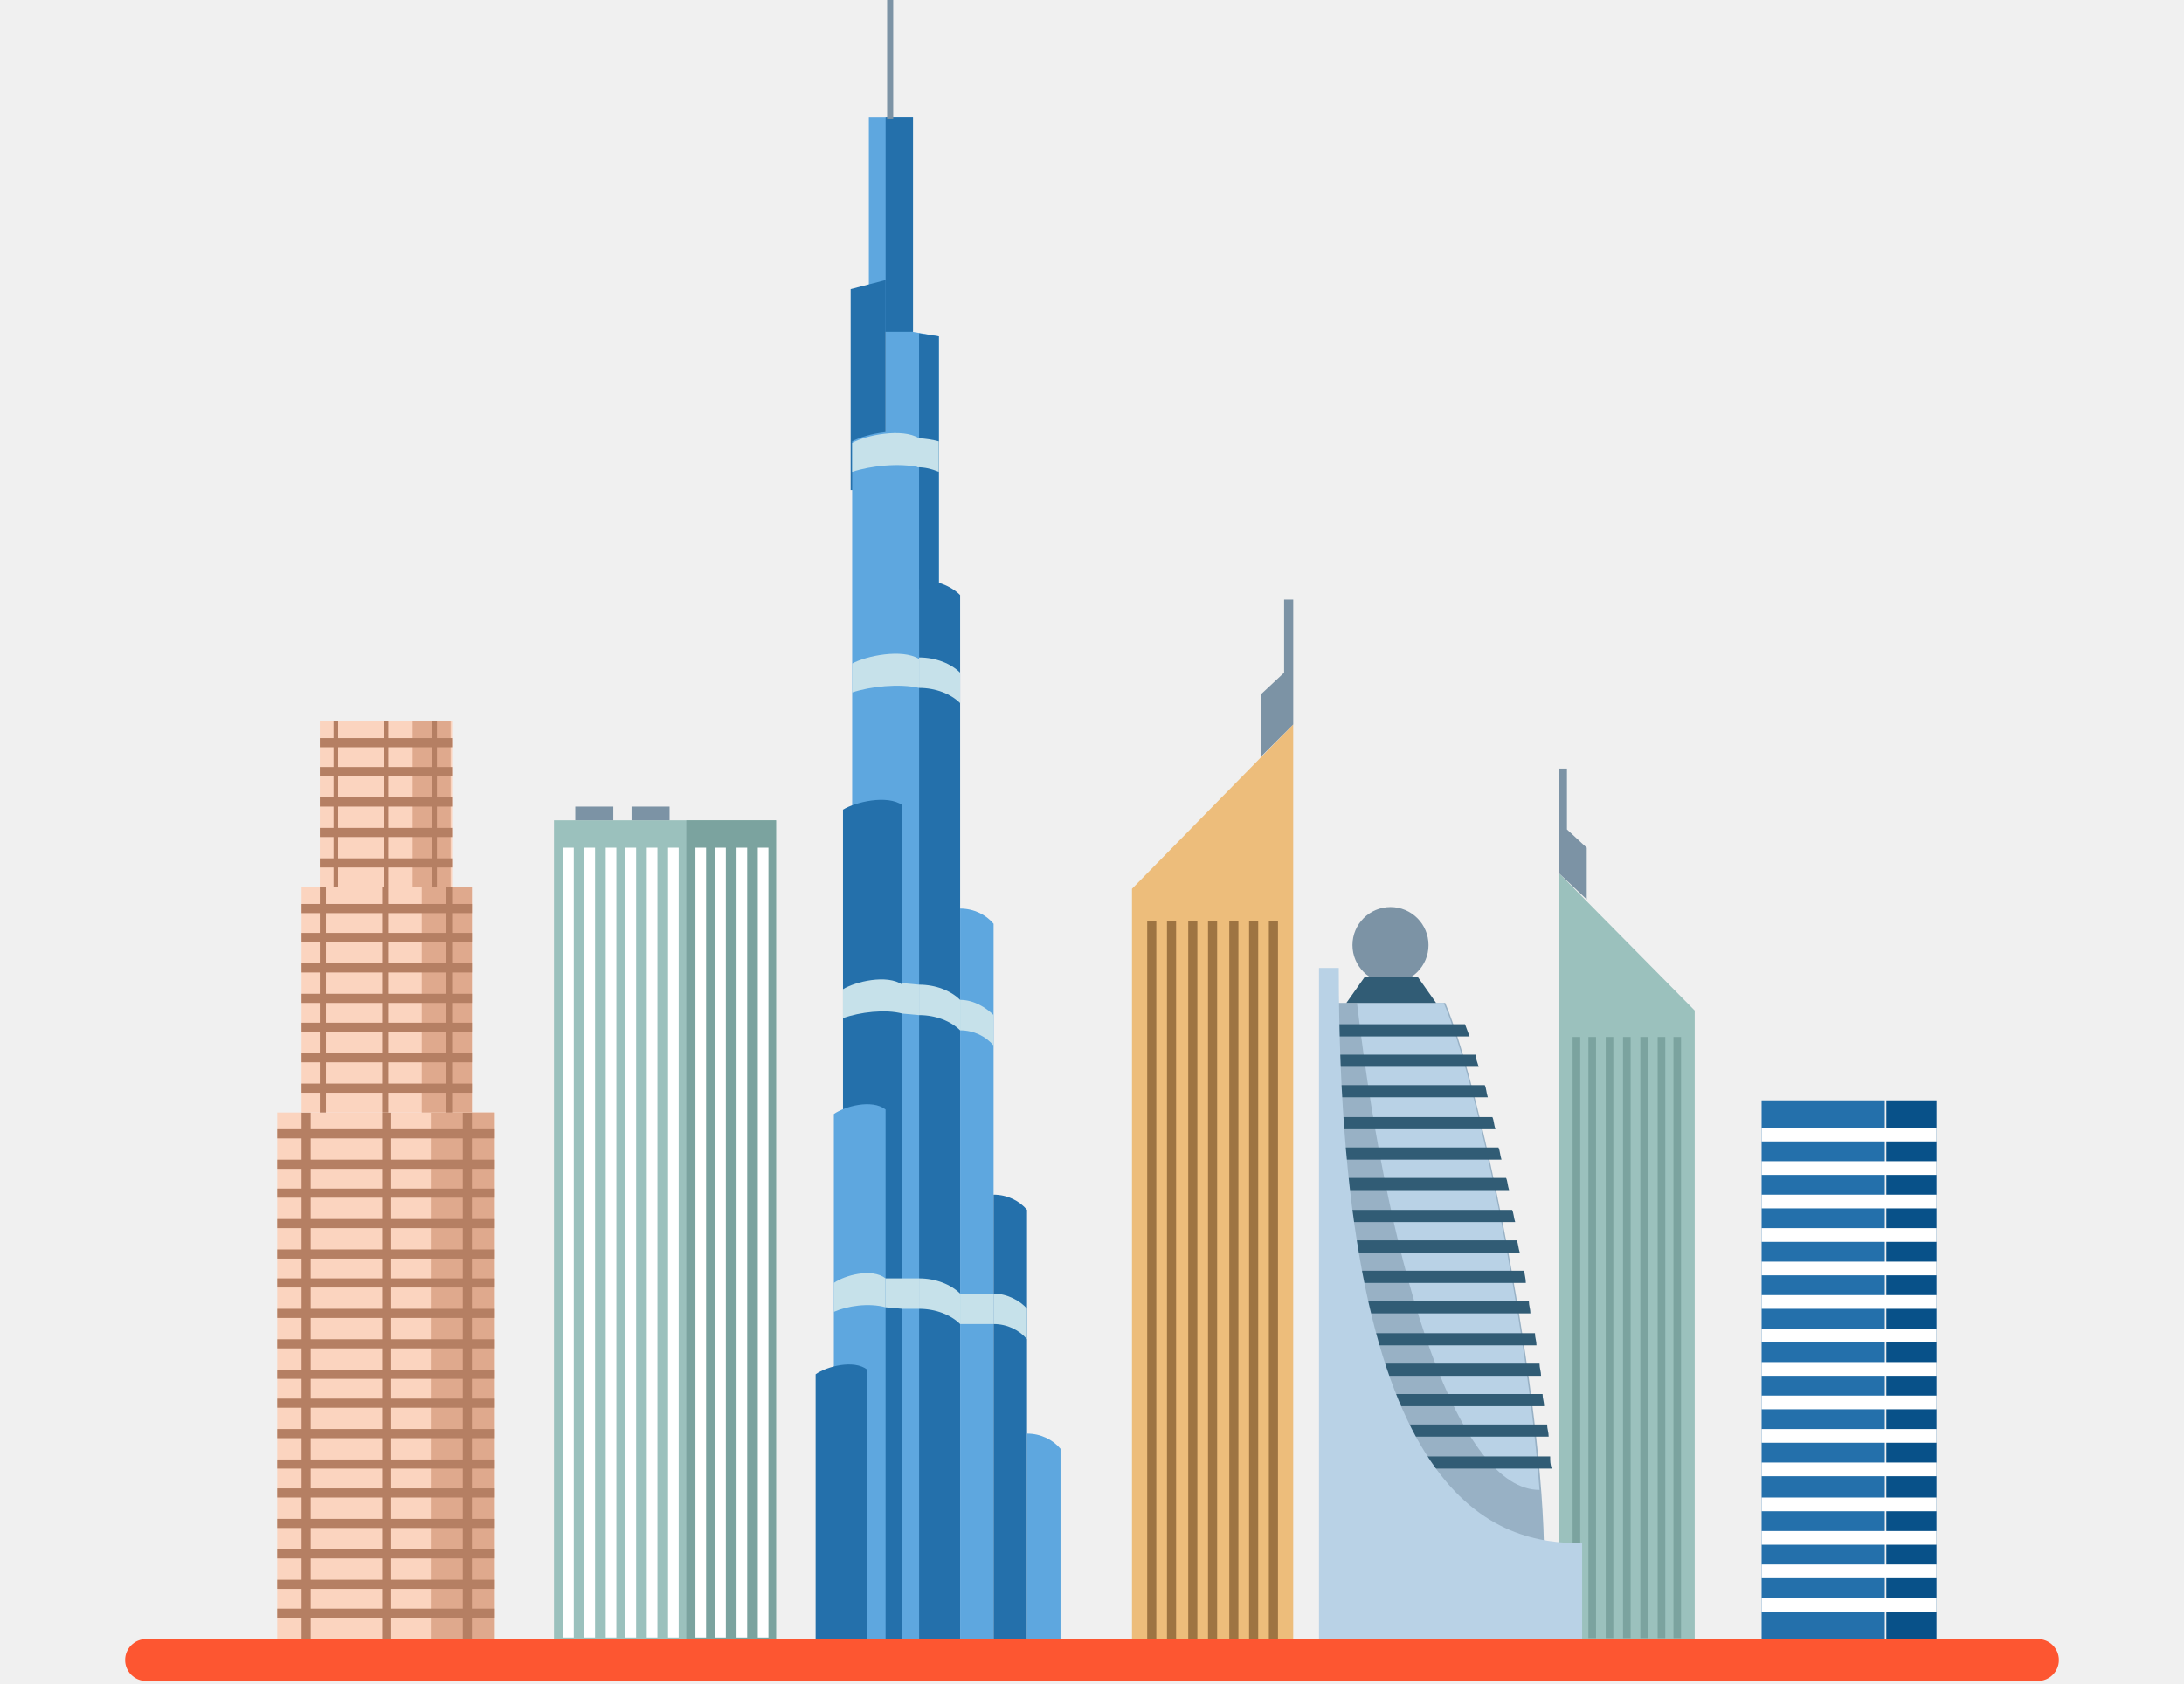
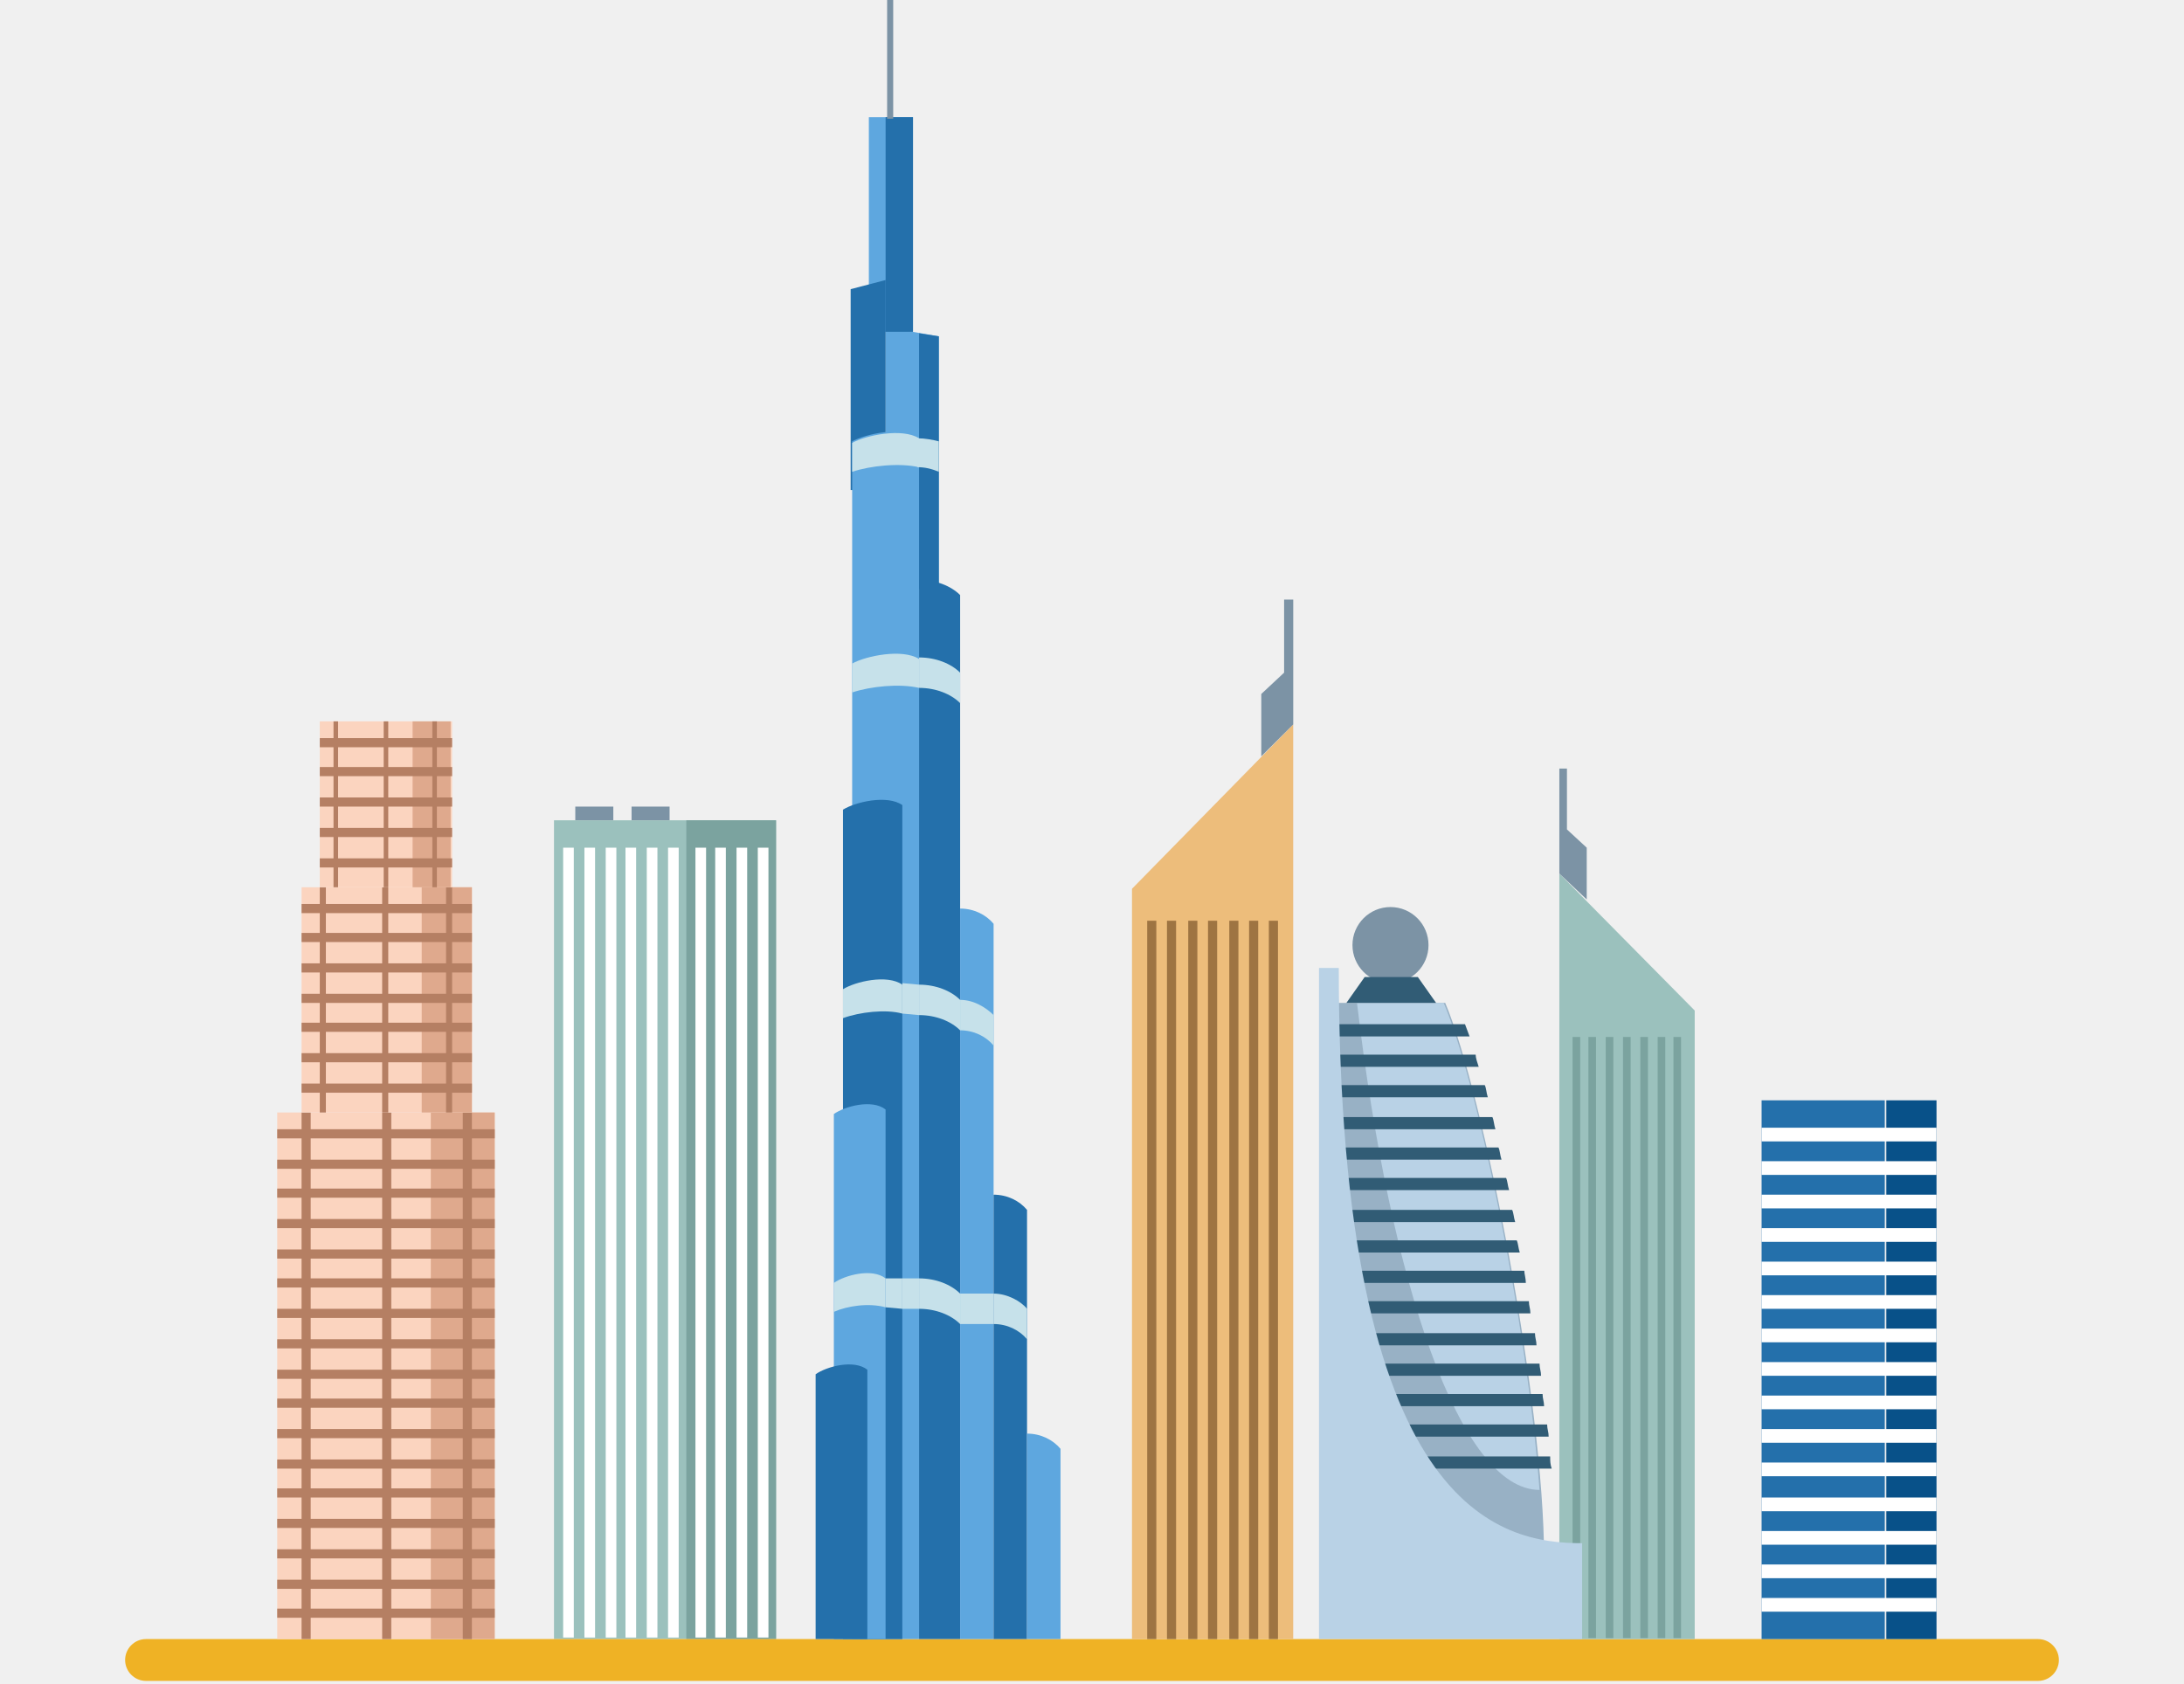
<svg xmlns="http://www.w3.org/2000/svg" xmlns:xlink="http://www.w3.org/1999/xlink" width="192" height="148" fill="none">
  <style>.B{fill:#2470ab}.C{fill:#7c93a5}.D{fill:#5ea7df}.E{fill:#c6e1ea}.F{fill:#fbd4bf}.G{fill:#dfa98d}.H{fill:#b57f63}</style>
  <path d="M68.224 72.126H48.703v71.993h19.521V72.126z" fill="#9bc1bd" />
  <path d="M68.225 72.127h-7.889v71.993h7.889V72.127z" fill="#7ba39f" />
  <g fill="#fff">
    <use xlink:href="#B" />
    <use xlink:href="#B" x="1.87" />
    <use xlink:href="#B" x="3.742" />
    <use xlink:href="#B" x="5.48" />
    <use xlink:href="#B" x="7.352" />
    <use xlink:href="#B" x="9.222" />
    <use xlink:href="#B" x="11.629" />
    <use xlink:href="#B" x="13.367" />
    <use xlink:href="#B" x="15.242" />
    <use xlink:href="#B" x="17.112" />
  </g>
  <path d="M53.918 70.922h-3.343v1.204h3.343v-1.204zm4.947 0h-3.343v1.204h3.343v-1.204z" class="C" />
-   <path d="M179.16 144.119H12.84a1.84 1.84 0 1 0 0 3.68h166.32a1.84 1.84 0 1 0 0-3.68z" fill="#fd5631" />
+   <path d="M179.16 144.119H12.84a1.84 1.84 0 1 0 0 3.68h166.32a1.84 1.84 0 1 0 0-3.68z" fill="#efb225" />
  <path d="M165.696 96.749h-10.83v47.37h10.83v-47.37z" class="B" />
  <path d="M170.243 96.749h-4.412v47.37h4.412v-47.37z" fill="#085189" />
  <g fill="#fff">
    <use xlink:href="#C" />
    <use xlink:href="#C" y="2.944" />
    <use xlink:href="#C" y="5.888" />
    <use xlink:href="#D" />
    <use xlink:href="#D" y="2.944" />
    <use xlink:href="#D" y="5.888" />
    <use xlink:href="#D" y="8.832" />
    <use xlink:href="#D" y="11.776" />
    <use xlink:href="#D" y="14.72" />
    <use xlink:href="#D" y="17.664" />
    <use xlink:href="#D" y="20.608" />
    <use xlink:href="#C" y="32.517" />
    <use xlink:href="#D" y="26.63" />
    <use xlink:href="#C" y="38.405" />
    <use xlink:href="#C" y="41.349" />
  </g>
  <g class="D">
    <path d="M82.536 51.787h-4.68V28.77l4.68.803v22.213z" />
    <path d="M80.26 10.304h-3.877v18.868h3.877V10.304z" />
  </g>
  <g class="B">
    <path d="M80.263 10.304h-2.407v18.868h2.407V10.304z" />
    <path d="M77.858 43.089h-3.075V25.425l3.075-.803v18.467z" />
  </g>
  <path d="M80.798 144.119h-5.883V38.807c1.203-.669 4.412-1.338 5.883-.401v105.714z" class="D" />
  <path d="M80.798 41.082V38.54c-1.471-.937-4.68-.268-5.883.401v2.543c1.604-.535 4.145-.803 5.883-.401zm0 19.403v-2.542c-1.471-.937-4.68-.268-5.883.401v2.542c1.604-.535 4.145-.803 5.883-.401z" class="E" />
  <path d="M80.797 144.119h3.61V52.322c-.802-.803-2.139-1.338-3.61-1.338v93.135z" class="B" />
  <g class="E">
    <use xlink:href="#E" />
    <use xlink:href="#E" y="28.771" />
  </g>
  <path d="M84.407 144.119h2.942V81.226c-.669-.803-1.738-1.338-2.942-1.338v64.231z" class="D" />
  <path d="M87.348 144.119h2.941v-37.736c-.668-.803-1.738-1.338-2.941-1.338v39.074z" class="B" />
  <path d="M90.29 144.119h2.942v-16.727c-.669-.803-1.738-1.338-2.942-1.338v18.065z" class="D" />
  <path d="M79.325 144.119H74.11V71.19c1.07-.669 3.877-1.338 5.215-.401v73.331z" class="B" />
  <path d="M77.852 144.119h-4.546V97.953c.936-.669 3.343-1.338 4.546-.401v46.568z" class="D" />
  <path d="M76.25 144.119h-4.546v-23.284c.936-.669 3.343-1.338 4.546-.401v23.685z" class="B" />
  <path d="M78.524 0h-.535v10.438h.535V0z" class="C" />
  <g class="E">
    <path d="M79.325 89.121v-2.542c-1.337-.937-4.145-.268-5.215.401v2.542c1.471-.535 3.744-.803 5.215-.401z" />
    <path d="M80.796 89.255l-1.471-.134v-2.676l1.471.134v2.676z" />
    <use xlink:href="#E" y="54.597" />
    <path d="M87.348 113.743v2.676c1.203 0 2.273.536 2.941 1.339v-2.677c-.535-.669-1.738-1.338-2.941-1.338zm-2.941-25.826v2.676c1.203 0 2.273.535 2.942 1.338v-2.676c-.669-.669-1.738-1.338-2.942-1.338zm-6.555 27.03v-2.542c-1.203-.937-3.61-.268-4.546.401v2.543c1.203-.535 3.075-.803 4.546-.402zm2.944-2.542h-1.471v2.676h1.471v-2.676z" />
    <path d="M79.327 115.081l-1.471-.134v-2.542h1.471v2.676zm8.022-1.338h-2.942v2.676h2.942v-2.676z" />
  </g>
  <path d="M80.797 51.787h1.738V29.573l-1.738-.268v22.481z" class="B" />
  <path d="M82.533 38.806c-.535-.134-1.203-.268-1.872-.268v2.542c.669 0 1.203.134 1.872.401v-2.676z" class="E" />
  <path d="M99.516 78.148v65.971h14.172V63.696L99.516 78.148z" fill="#edbd7b" />
  <g fill="#9e7442">
    <use xlink:href="#F" />
    <use xlink:href="#F" x="1.739" />
    <use xlink:href="#F" x="3.609" />
    <use xlink:href="#F" x="5.347" />
    <path d="M108.872 80.958h-.803v63.161h.803V80.958z" />
    <use xlink:href="#F" x="8.957" />
    <use xlink:href="#F" x="10.695" />
  </g>
  <path d="M113.691 63.696V52.723h-.803v6.423l-2.005 1.873v5.486l2.808-2.81z" class="C" />
  <path d="M148.986 88.854v55.265h-11.9V76.81l11.9 12.043z" fill="#9bc1bd" />
  <path d="M147.117 144.035h.668V91.178h-.668v52.857zm-1.387 0h.668V91.178h-.668v52.857zm-1.524 0h.669V91.178h-.669v52.857zm-1.523 0h.669V91.178h-.669v52.857zm-1.52 0h.668V91.178h-.668v52.857zm-1.523 0h.669V91.178h-.669v52.857zm-1.39 0h.669V91.178h-.669v52.857z" fill="#7ba39f" />
  <path d="M137.086 76.81v-9.233h.668v5.353l1.739 1.606v4.55l-2.407-2.275z" class="C" />
  <path d="M117.293 88.184h9.761c3.342 7.895 8.69 35.06 8.69 48.843h-18.317V88.184h-.134z" fill="#98b1c5" />
  <path d="M135.342 131.005c-1.07-14.586-5.482-35.996-8.424-42.821h-7.621c2.941 24.89 9.092 42.821 16.045 42.821z" fill="#b9d2e6" />
  <g fill="#315c75">
    <path d="M117.293 117.222v1.071h17.783c0-.402-.134-.669-.134-1.071h-17.649zm0 2.676v1.071h18.184c0-.402-.134-.669-.134-1.071h-18.05zm0-5.486v1.071h17.248c0-.402-.134-.67-.134-1.071h-17.114zm18.986 13.649h-18.986v1.071h19.12c-.134-.402-.134-.669-.134-1.071zm-18.986-16.325v1.07h16.847c0-.401-.134-.803-.134-1.07h-16.713zm0 10.839v1.07h18.451c0-.401-.133-.669-.133-1.07h-18.318z" />
    <path d="M117.293 125.251v1.071h18.853c0-.402-.134-.669-.134-1.071h-18.719zm0-24.354v1.07h14.708c-.134-.401-.134-.803-.268-1.07h-14.44z" />
    <path d="M117.293 95.41v1.07h13.504c-.133-.401-.133-.803-.267-1.07h-13.237zm0 13.649v1.071h16.312c-.134-.402-.134-.803-.267-1.071h-16.045zm0-19.001v1.071h11.9l-.401-1.071h-11.499zm0 2.676v1.07h12.702c-.134-.401-.267-.803-.267-1.07h-12.435z" />
    <path d="M117.293 98.22v1.07h14.173c-.134-.401-.134-.803-.268-1.07h-13.905zm0 8.163v1.071h15.911c-.134-.402-.134-.803-.267-1.071h-15.644zm0-2.81v1.07h15.376c-.134-.401-.134-.802-.267-1.07h-15.109z" />
  </g>
  <path d="M122.241 86.445c1.846 0 3.343-1.498 3.343-3.345s-1.497-3.345-3.343-3.345-3.343 1.498-3.343 3.345 1.497 3.345 3.343 3.345z" class="C" />
  <path d="M115.957 85.107v59.013h23.131v-8.43c-7.086 0-21.393-2.543-21.393-50.582h-1.738z" fill="#b9d2e6" />
  <path d="M124.647 85.909h-2.406-2.273l-1.605 2.275h3.878 4.011l-1.605-2.275z" fill="#315c75" />
  <path d="M43.491 97.819h-19.12v46.3h19.12v-46.3z" class="F" />
  <path d="M43.49 97.819h-5.616v46.3h5.616v-46.3z" class="G" />
  <g class="H">
    <path d="M27.314 97.819h-.802v46.3h.802v-46.3zm7.085 0h-.802v46.3h.802v-46.3zm7.087 0h-.802v46.3h.802v-46.3z" />
    <use xlink:href="#G" />
    <use xlink:href="#G" y="2.676" />
    <use xlink:href="#G" y="5.218" />
    <use xlink:href="#G" y="7.895" />
    <use xlink:href="#G" y="10.571" />
    <use xlink:href="#G" y="13.114" />
    <use xlink:href="#G" y="15.79" />
    <use xlink:href="#G" y="18.466" />
    <use xlink:href="#G" y="21.143" />
    <use xlink:href="#G" y="23.685" />
    <use xlink:href="#G" y="26.361" />
    <use xlink:href="#G" y="29.038" />
    <use xlink:href="#G" y="31.58" />
    <path d="M43.491 133.548h-19.12v.802h19.12v-.802z" />
    <use xlink:href="#G" y="36.933" />
    <use xlink:href="#G" y="39.609" />
    <use xlink:href="#G" y="42.152" />
  </g>
  <path d="M41.487 78.014H26.512v19.805h14.975V78.014z" class="F" />
  <path d="M41.487 78.014h-4.412v19.805h4.412V78.014z" class="G" />
  <g class="H">
    <path d="M28.648 78.014h-.535v19.805h.535V78.014zm5.484 0h-.535v19.805h.535V78.014zm5.615 0h-.535v19.805h.535V78.014z" />
    <use xlink:href="#H" />
    <use xlink:href="#H" y="2.543" />
    <use xlink:href="#H" y="5.219" />
    <use xlink:href="#H" y="7.895" />
    <use xlink:href="#H" y="10.438" />
    <path d="M41.487 92.6H26.512v.803h14.975V92.6z" />
    <use xlink:href="#H" y="15.79" />
  </g>
  <path d="M39.746 63.428H28.113v14.586h11.632V63.428z" class="F" />
  <path d="M39.616 63.428h-3.343v14.586h3.343V63.428z" class="G" />
  <g class="H">
    <path d="M29.721 63.428h-.401v14.586h.401V63.428zm4.411 0h-.401v14.586h.401V63.428zm4.276 0h-.401v14.586h.401V63.428z" />
    <path d="M39.746 64.9H28.113v.803h11.632V64.9zm0 2.543H28.113v.803h11.632v-.803zm0 2.676H28.113v.803h11.632v-.803zm0 2.676H28.113v.803h11.632v-.803zm0 2.677H28.113v.803h11.632v-.803z" />
  </g>
  <defs>
    <path id="B" d="M50.444 74.535h-.936v69.45h.936v-69.45z" />
    <path id="C" d="M170.242 99.157h-15.376v1.205h15.376v-1.205z" />
    <path id="D" d="M170.242 107.989h-15.376v1.204h15.376v-1.204z" />
    <path id="E" d="M80.797 57.808v2.676c1.471 0 2.808.535 3.61 1.338v-2.676c-.802-.803-2.139-1.338-3.61-1.338z" />
    <path id="F" d="M101.654 80.958h-.802v63.161h.802V80.958z" />
    <path id="G" d="M43.491 99.291h-19.12v.803h19.12v-.803z" />
    <path id="H" d="M41.487 79.486H26.512v.803h14.975v-.803z" />
  </defs>
</svg>
